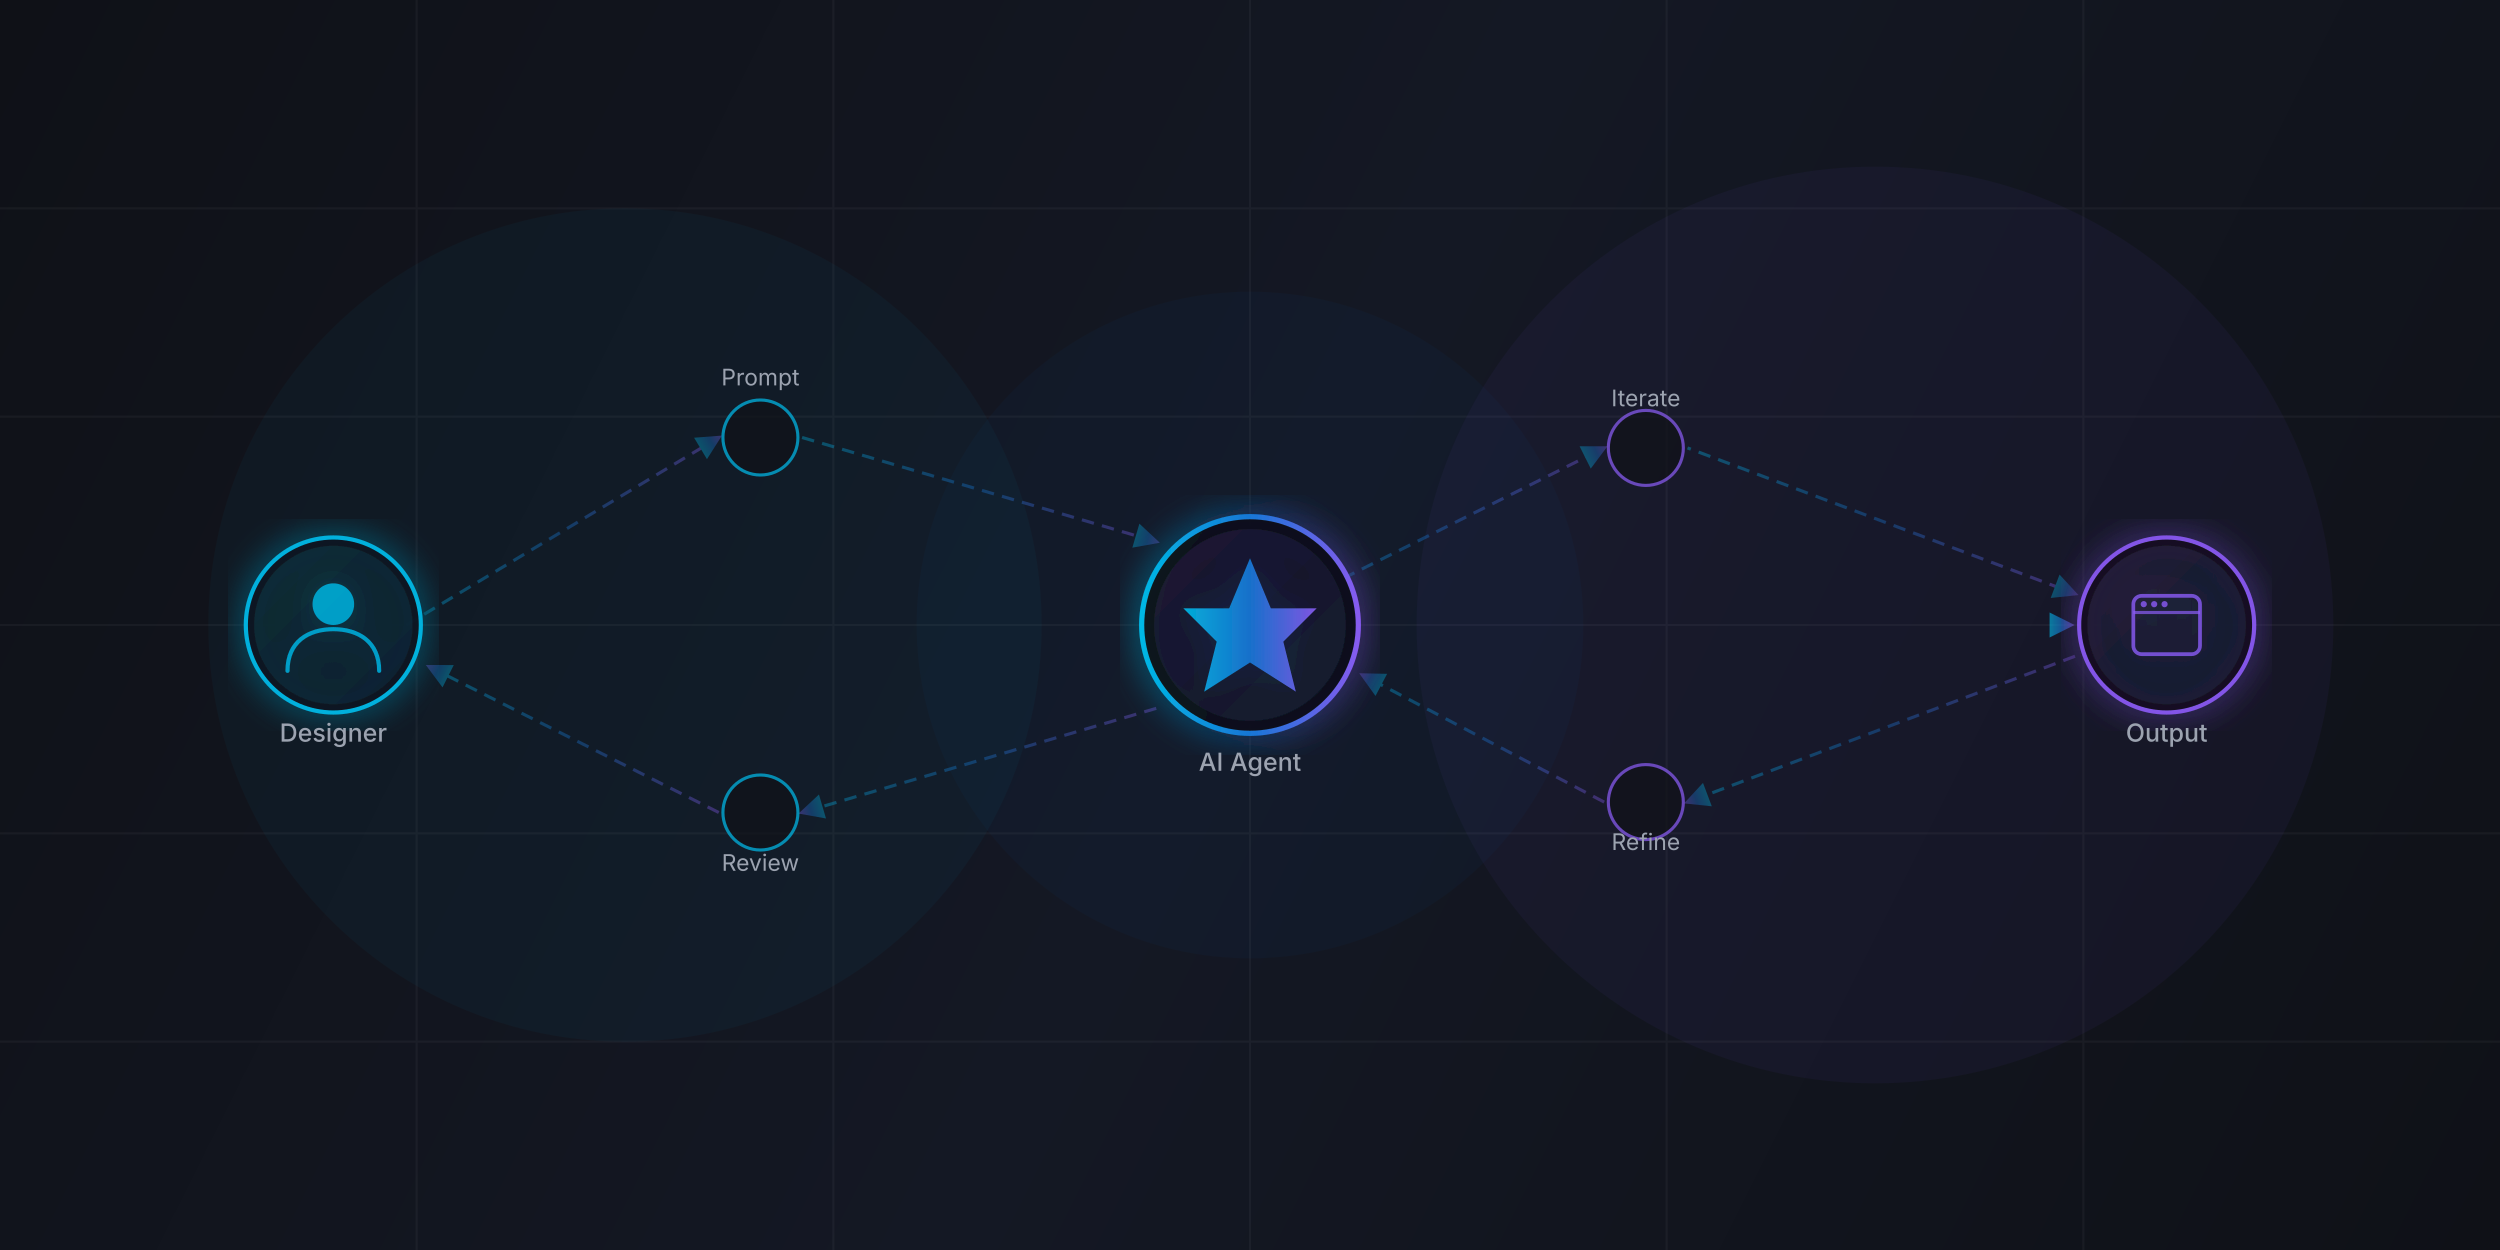
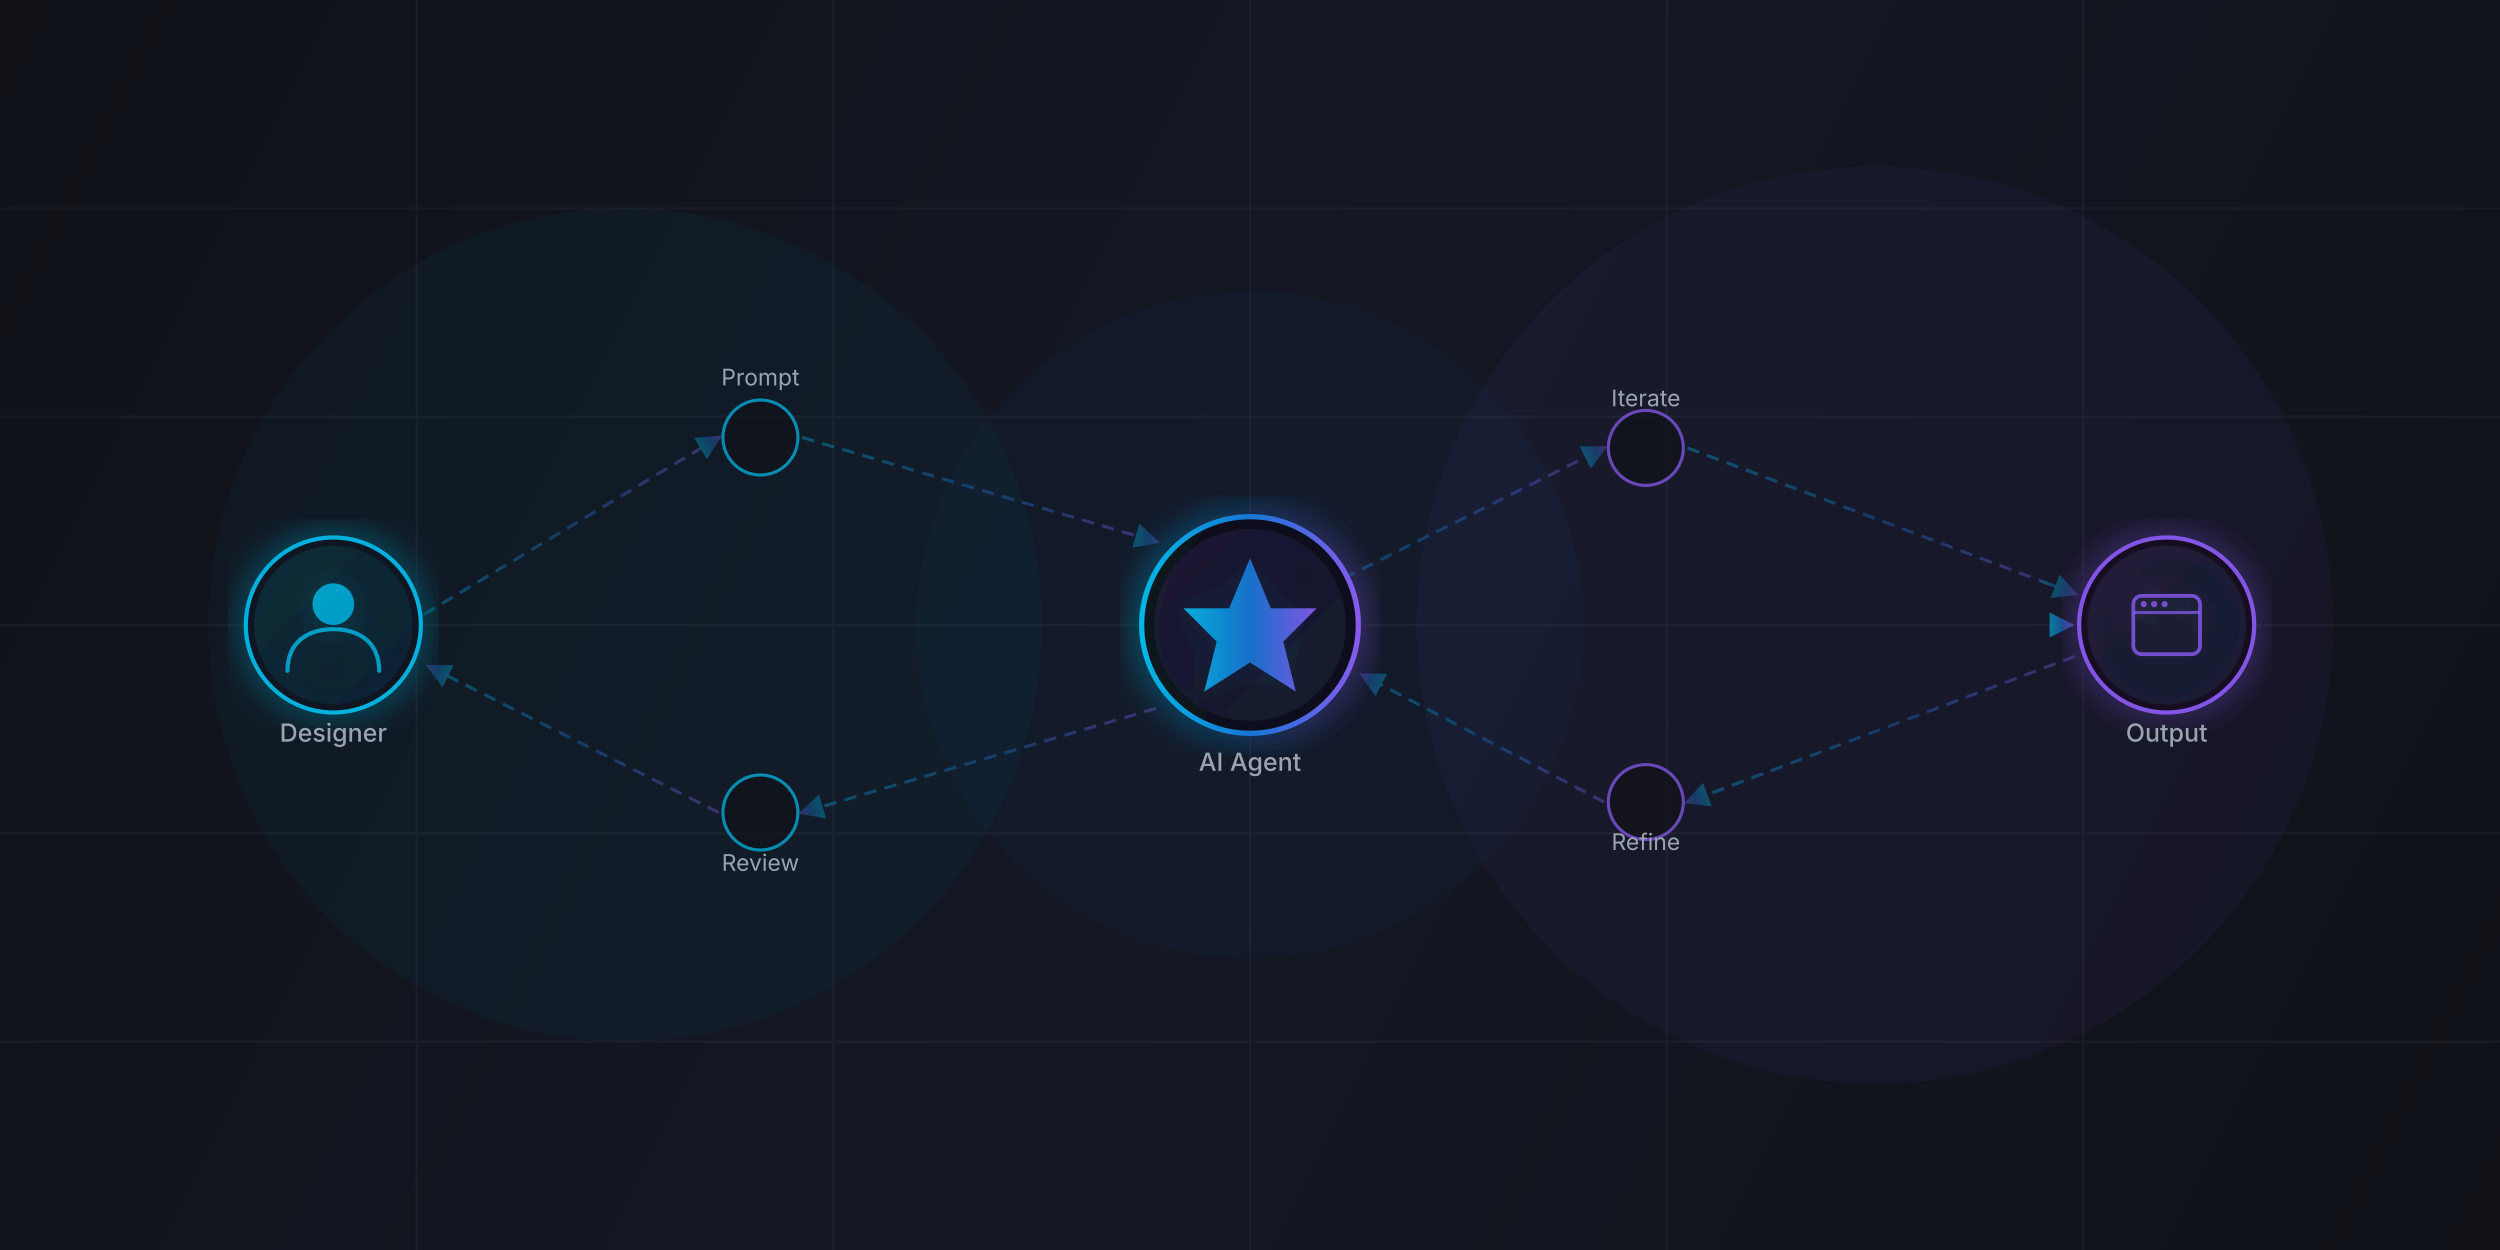
<svg xmlns="http://www.w3.org/2000/svg" viewBox="0 0 1200 600" fill="none">
  <rect width="1200" height="600" fill="#0f1117" />
  <defs>
    <linearGradient id="bgGrad" x1="0" y1="0" x2="1200" y2="600" gradientUnits="userSpaceOnUse">
      <stop offset="0%" stop-color="#0f1117" />
      <stop offset="50%" stop-color="#141824" />
      <stop offset="100%" stop-color="#0f1117" />
    </linearGradient>
    <linearGradient id="accentGrad" x1="0%" y1="0%" x2="100%" y2="0%">
      <stop offset="0%" stop-color="#00BCEB" />
      <stop offset="50%" stop-color="#187ADC" />
      <stop offset="100%" stop-color="#8B5CF6" />
    </linearGradient>
    <linearGradient id="nodeGrad1" x1="0%" y1="0%" x2="100%" y2="100%">
      <stop offset="0%" stop-color="#00BCEB" stop-opacity="0.9" />
      <stop offset="100%" stop-color="#187ADC" stop-opacity="0.7" />
    </linearGradient>
    <linearGradient id="nodeGrad2" x1="0%" y1="0%" x2="100%" y2="100%">
      <stop offset="0%" stop-color="#8B5CF6" stop-opacity="0.9" />
      <stop offset="100%" stop-color="#187ADC" stop-opacity="0.7" />
    </linearGradient>
    <filter id="glow">
      <feGaussianBlur stdDeviation="8" result="blur" />
      <feComposite in="SourceGraphic" in2="blur" operator="over" />
    </filter>
    <filter id="softGlow">
      <feGaussianBlur stdDeviation="20" result="blur" />
      <feComposite in="SourceGraphic" in2="blur" operator="over" />
    </filter>
    <clipPath id="clip">
      <rect width="1200" height="600" />
    </clipPath>
    <marker id="arrowhead" markerUnits="userSpaceOnUse" markerWidth="12" markerHeight="12" viewBox="0 0 10 10" refX="8.5" refY="5" orient="auto">
      <path d="M0 0 L10 5 L0 10 z" fill="url(#accentGrad)" />
    </marker>
  </defs>
  <rect width="1200" height="600" fill="url(#bgGrad)" />
  <g opacity="0.04" stroke="#fff" stroke-width="1">
    <line x1="0" y1="100" x2="1200" y2="100" />
    <line x1="0" y1="200" x2="1200" y2="200" />
    <line x1="0" y1="300" x2="1200" y2="300" />
    <line x1="0" y1="400" x2="1200" y2="400" />
    <line x1="0" y1="500" x2="1200" y2="500" />
    <line x1="200" y1="0" x2="200" y2="600" />
    <line x1="400" y1="0" x2="400" y2="600" />
    <line x1="600" y1="0" x2="600" y2="600" />
    <line x1="800" y1="0" x2="800" y2="600" />
    <line x1="1000" y1="0" x2="1000" y2="600" />
  </g>
  <circle cx="300" cy="300" r="200" fill="#00BCEB" fill-opacity="0.04" />
  <circle cx="900" cy="300" r="220" fill="#8B5CF6" fill-opacity="0.05" />
  <circle cx="600" cy="300" r="160" fill="#187ADC" fill-opacity="0.04" />
  <g opacity="0.35" stroke="url(#accentGrad)" stroke-width="1.5" stroke-dasharray="6 4">
    <line x1="195" y1="300" x2="345" y2="210" marker-end="url(#arrowhead)" />
    <line x1="385" y1="210" x2="555" y2="260" marker-end="url(#arrowhead)" />
    <line x1="600" y1="300" x2="770" y2="215" marker-end="url(#arrowhead)" />
-     <line x1="810" y1="215" x2="996" y2="285" stroke-dashoffset="4.3" marker-end="url(#arrowhead)" />
+     <line x1="810" y1="215" x2="996" y2="285" />
+     <line x1="980" y1="279" x2="996" y2="285" stroke-dasharray="none" marker-end="url(#arrowhead)" />
    <line x1="996" y1="315" x2="810" y2="385" marker-end="url(#arrowhead)" />
    <line x1="770" y1="385" x2="654" y2="324" marker-end="url(#arrowhead)" />
    <line x1="555" y1="340" x2="385" y2="390" marker-end="url(#arrowhead)" />
    <line x1="345" y1="390" x2="206" y2="320" marker-end="url(#arrowhead)" />
  </g>
  <g opacity="0.6" stroke="url(#accentGrad)" stroke-width="2">
    <line x1="600" y1="300" x2="994" y2="300" marker-end="url(#arrowhead)" />
  </g>
  <g filter="url(#glow)">
    <circle cx="160" cy="300" r="42" fill="#0f1117" stroke="#00BCEB" stroke-width="2" opacity="0.9" />
    <circle cx="160" cy="300" r="38" fill="url(#nodeGrad1)" fill-opacity="0.15" />
    <circle cx="160" cy="290" r="10" fill="#00BCEB" fill-opacity="0.8" />
    <path d="M138 322 C138 308 148 302 160 302 C172 302 182 308 182 322" stroke="#00BCEB" stroke-width="2" stroke-linecap="round" fill="none" opacity="0.8" />
  </g>
  <g filter="url(#glow)">
    <circle cx="600" cy="300" r="52" fill="#0f1117" stroke="url(#accentGrad)" stroke-width="2.5" opacity="0.95" />
    <circle cx="600" cy="300" r="46" fill="url(#nodeGrad2)" fill-opacity="0.12" />
    <path d="M600 268 L610 292 L632 292 L616 308 L622 332 L600 318 L578 332 L584 308 L568 292 L590 292 Z" fill="url(#accentGrad)" opacity="0.9" />
  </g>
  <g filter="url(#glow)">
    <circle cx="1040" cy="300" r="42" fill="#0f1117" stroke="#8B5CF6" stroke-width="2" opacity="0.9" />
    <circle cx="1040" cy="300" r="38" fill="url(#nodeGrad2)" fill-opacity="0.15" />
    <rect x="1024" y="286" width="32" height="28" rx="4" stroke="#8B5CF6" stroke-width="1.8" fill="none" opacity="0.8" />
    <line x1="1024" y1="294" x2="1056" y2="294" stroke="#8B5CF6" stroke-width="1.5" opacity="0.7" />
    <circle cx="1029" cy="290" r="1.5" fill="#8B5CF6" opacity="0.8" />
    <circle cx="1034" cy="290" r="1.5" fill="#8B5CF6" opacity="0.8" />
    <circle cx="1039" cy="290" r="1.5" fill="#8B5CF6" opacity="0.8" />
  </g>
  <g opacity="0.7">
    <circle cx="365" cy="210" r="18" fill="#0f1117" stroke="#00BCEB" stroke-width="1.5" />
    <circle cx="365" cy="390" r="18" fill="#0f1117" stroke="#00BCEB" stroke-width="1.5" />
    <circle cx="790" cy="215" r="18" fill="#0f1117" stroke="#8B5CF6" stroke-width="1.5" />
    <circle cx="790" cy="385" r="18" fill="#0f1117" stroke="#8B5CF6" stroke-width="1.5" />
  </g>
  <text x="365" y="185" text-anchor="middle" fill="#9ca3b0" font-family="Inter, system-ui, sans-serif" font-size="11">Prompt</text>
  <text x="365" y="418" text-anchor="middle" fill="#9ca3b0" font-family="Inter, system-ui, sans-serif" font-size="11">Review</text>
  <text x="790" y="195" text-anchor="middle" fill="#9ca3b0" font-family="Inter, system-ui, sans-serif" font-size="11">Iterate</text>
  <text x="790" y="408" text-anchor="middle" fill="#9ca3b0" font-family="Inter, system-ui, sans-serif" font-size="11">Refine</text>
  <text x="160" y="356" text-anchor="middle" fill="#9ca3b0" font-family="Inter, system-ui, sans-serif" font-size="12" font-weight="500">Designer</text>
  <text x="600" y="370" text-anchor="middle" fill="#9ca3b0" font-family="Inter, system-ui, sans-serif" font-size="12" font-weight="500">AI Agent</text>
  <text x="1040" y="356" text-anchor="middle" fill="#9ca3b0" font-family="Inter, system-ui, sans-serif" font-size="12" font-weight="500">Output</text>
</svg>
